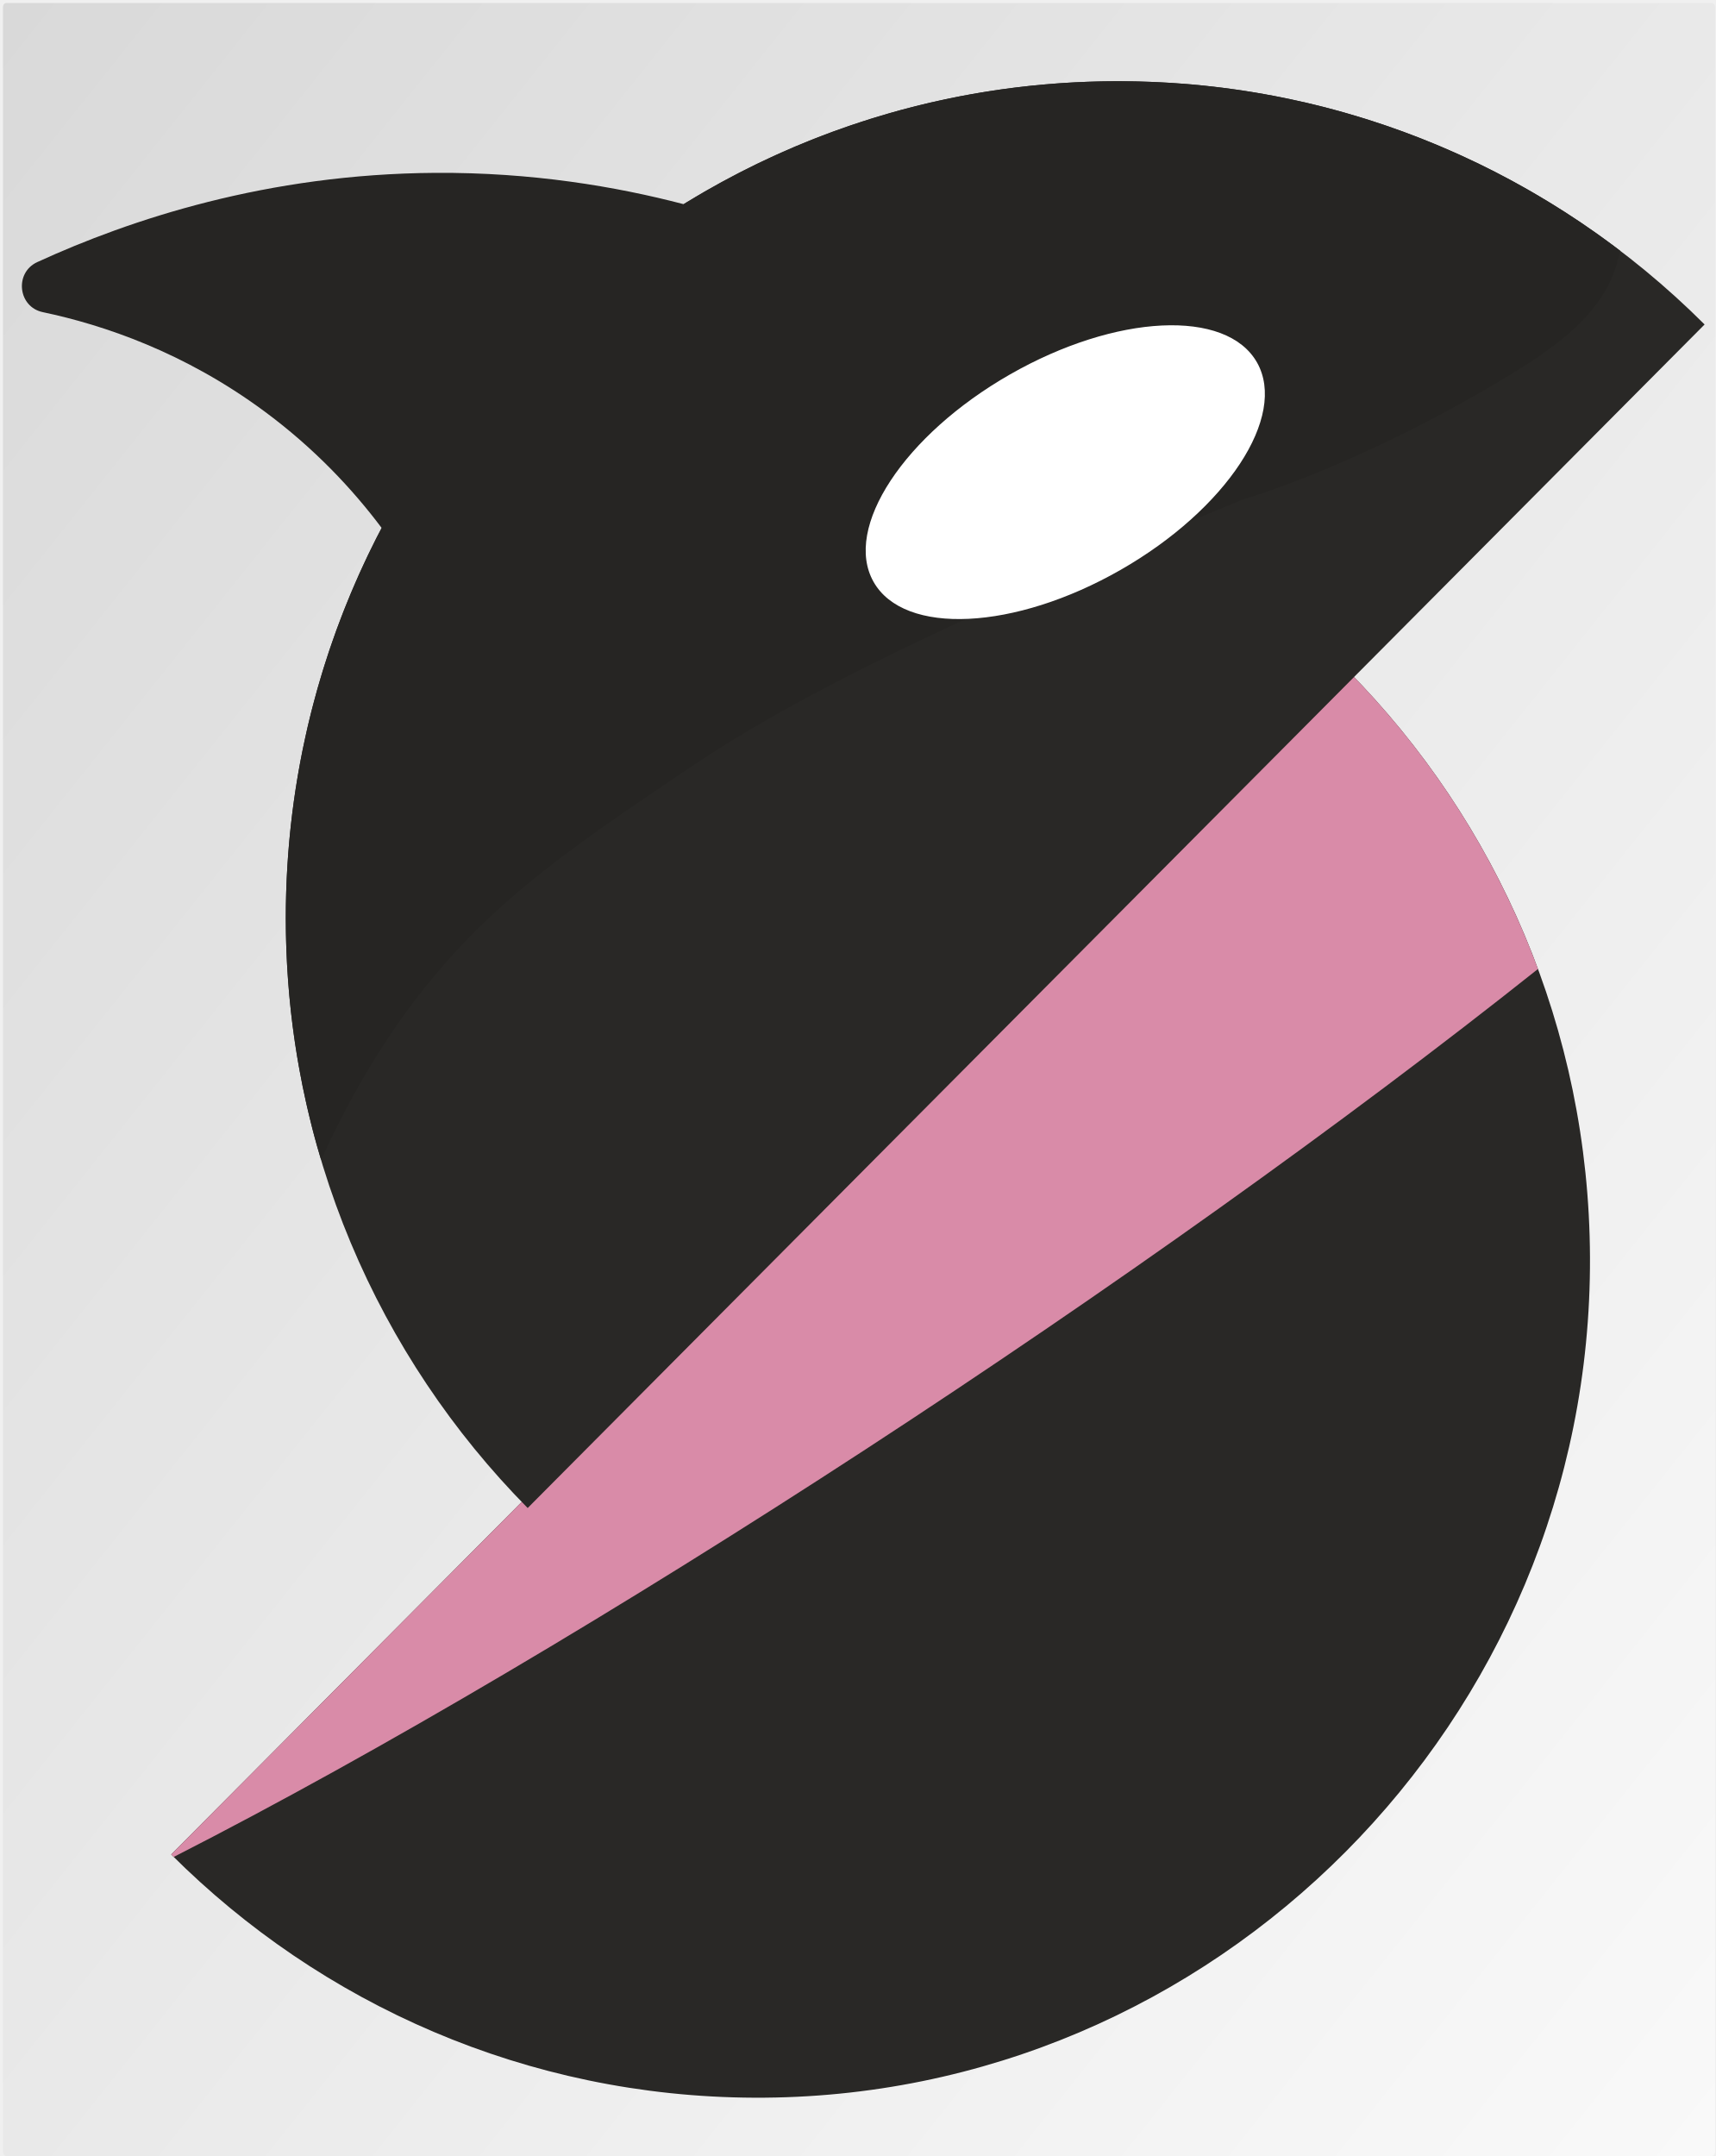
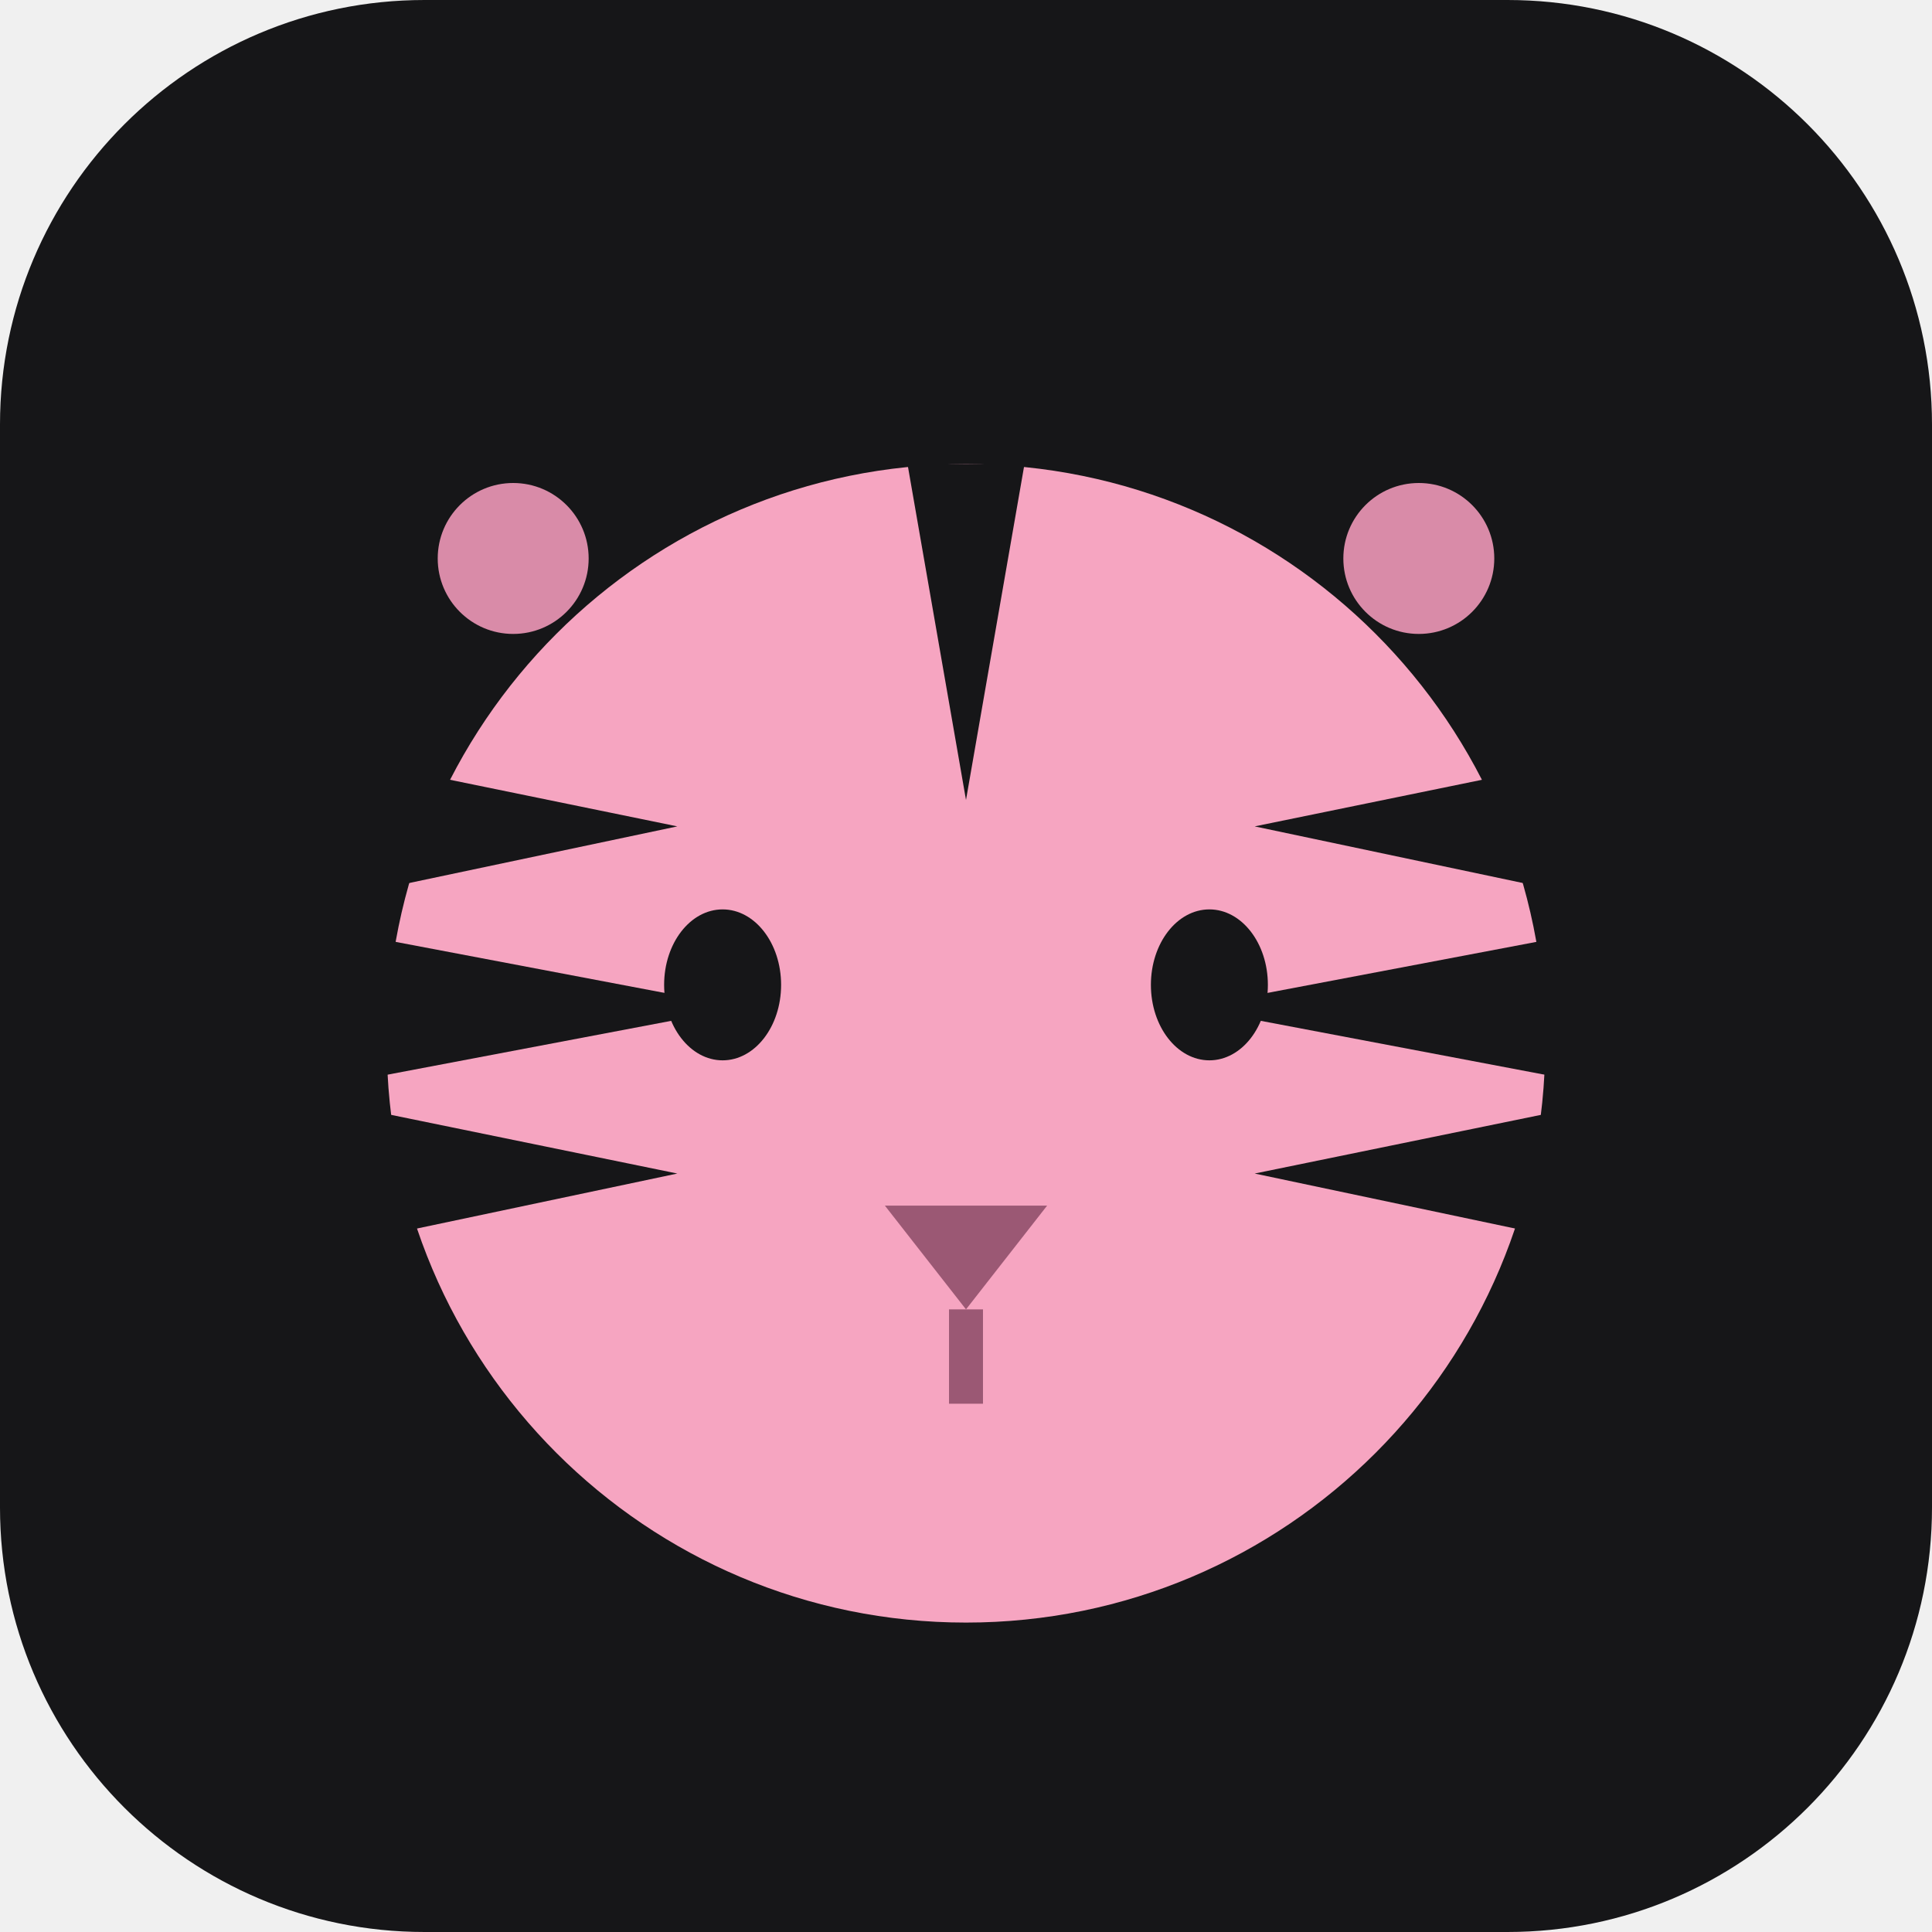
- <svg xmlns="http://www.w3.org/2000/svg" xmlns:xlink="http://www.w3.org/1999/xlink" version="1.1" id="svg2" width="814.987" height="1023.993" viewBox="0 0 814.987 1023.993">
-   <defs id="defs6">
-     <linearGradient id="linearGradient619">
-       <stop style="stop-color:#d9d9d9;stop-opacity:1;" offset="0" id="stop615" />
-       <stop style="stop-color:#f9f9f9;stop-opacity:1;" offset="1" id="stop617" />
-     </linearGradient>
-     <clipPath clipPathUnits="userSpaceOnUse" id="clipPath16">
-       <path d="M 0,792 H 612 V 0 H 0 Z" id="path14" />
-     </clipPath>
-     <linearGradient xlink:href="#linearGradient619" id="linearGradient621" x1="0" y1="0" x2="1024" y2="1024.997" gradientUnits="userSpaceOnUse" gradientTransform="matrix(0.7942637,0,0,0.998676,1.558406,1.358347)" />
-   </defs>
-   <g id="layer1" transform="matrix(0.9989575,0,0,0.9979921,-0.933722,0.0585938)">
-     <rect style="fill:url(#linearGradient621);fill-opacity:1;stroke-width:0.891" id="rect457" width="814.118" height="1024.636" x="2.35" y="1.358" rx="1.589" ry="1.997" />
-   </g>
-   <g id="g8" transform="matrix(1.333333,0,0,-1.333333,1.3995581e-8,1055.996)">
-     <g id="g10" transform="translate(1.258952,16.06244)">
-       <g id="g12" clip-path="url(#clipPath16)">
-         <g id="g18" transform="translate(59.7287,115.3517)">
-           <path d="m 0,0 c 53.332,-53.285 126.698,-86.317 207.744,-86.646 164.049,-0.664 298.355,134.38 297.699,299.337 -0.324,81.496 -33.176,155.271 -86.17,208.899 z" style="fill:#292826;fill-opacity:1;fill-rule:nonzero;stroke:none" id="path20" />
-         </g>
-         <g id="g22" transform="translate(479.0017,536.9419)">
-           <path d="m 0,0 -419.273,-421.59 c 0.298,-0.298 0.606,-0.587 0.906,-0.884 146.894,74.925 348.023,206.579 486.003,316.297 C 52.756,-65.97 29.506,-29.859 0,0" style="fill:#D98BA8;fill-opacity:1;fill-rule:nonzero;stroke:none" id="path24" />
-         </g>
-         <g id="g26" transform="translate(397.0372,747)">
-           <path d="m 0,0 c -163.742,0 -296.482,-133.473 -296.482,-298.121 0,-81.979 32.915,-156.223 86.172,-210.117 l 419.273,421.59 C 155.364,-33.096 81.529,0 0,0" style="fill:#292826;fill-opacity:1;fill-rule:nonzero;stroke:none" id="path28" />
-         </g>
-         <g id="g30" transform="translate(397.0372,747)">
-           <path d="m 0,0 c -56.714,0 -109.702,-16.022 -154.751,-43.796 -24.127,6.312 -54.061,11.37 -88.437,11.157 -59.938,-0.372 -108.713,-16.603 -141.822,-31.784 -8.218,-3.768 -6.898,-15.967 1.941,-17.829 21.801,-4.593 50.498,-14.324 78.883,-35.28 17.931,-13.238 31.574,-27.883 41.856,-41.597 -21.794,-41.504 -34.152,-88.793 -34.152,-138.992 0,-29.952 4.412,-58.865 12.586,-86.137 12.54,27.79 25.699,46.391 29.916,52.184 27.229,37.41 56.015,56.883 98.542,85.651 31.328,21.193 74.856,46.047 199.916,97.449 0,0 39.121,11.017 91.587,42.212 20.912,12.433 36.823,24.17 41.863,42.526 0.355,1.293 0.677,2.57 0.973,3.83 C 129.175,-22.506 67.208,0 0,0" style="fill:#262523;fill-opacity:1;fill-rule:nonzero;stroke:none" id="path32" />
-         </g>
-         <g id="g34" transform="translate(446.5563,646.8041)">
-           <path d="m 0,0 c 10.875,-19.229 -10.891,-52.305 -48.616,-73.879 -37.725,-21.573 -77.124,-23.474 -88,-4.245 -10.875,19.229 10.891,52.305 48.617,73.879 C -50.274,17.328 -10.875,19.229 0,0" style="fill:#ffffff;fill-opacity:1;fill-rule:nonzero;stroke:none" id="path36" />
-         </g>
-       </g>
-     </g>
+ <svg xmlns="http://www.w3.org/2000/svg" viewBox="0 0 1024 1024">
+   <rect x="0" y="0" width="1024" height="1024" rx="225" fill="#161618" />
+   <g>
+     <polygon points="257,682 371,436 401,731" fill="#F6A5C1" transform="rotate(180 340 560)" />
+     <polygon points="767,682 653,436 623,731" fill="#F6A5C1" transform="rotate(180 684 560)" />
+     <circle cx="272" cy="296" r="40" fill="#D98BA8" />
+     <circle cx="752" cy="296" r="40" fill="#D98BA8" />
+     <circle cx="512" cy="553" r="307" fill="#F6A5C1" />
+     <polygon points="826,405 826,472 665,438" fill="#161618" />
+     <polygon points="826,497 826,571 631,534" fill="#161618" />
+     <polygon points="826,589 826,656 665,622" fill="#161618" />
+     <polygon points="198,405 198,472 359,438" fill="#161618" />
+     <polygon points="198,497 198,571 393,534" fill="#161618" />
+     <polygon points="198,589 198,656 359,622" fill="#161618" />
+     <polygon points="481,246 543,246 512,424" fill="#161618" />
+     <ellipse cx="383" cy="522" rx="31" ry="40" fill="#161618" />
+     <ellipse cx="641" cy="522" rx="31" ry="40" fill="#161618" />
+     <polygon points="469,639 555,639 512,694" fill="#9B5874" />
+     <rect x="503" y="694" width="18" height="50" fill="#9B5874" />
  </g>
</svg>
